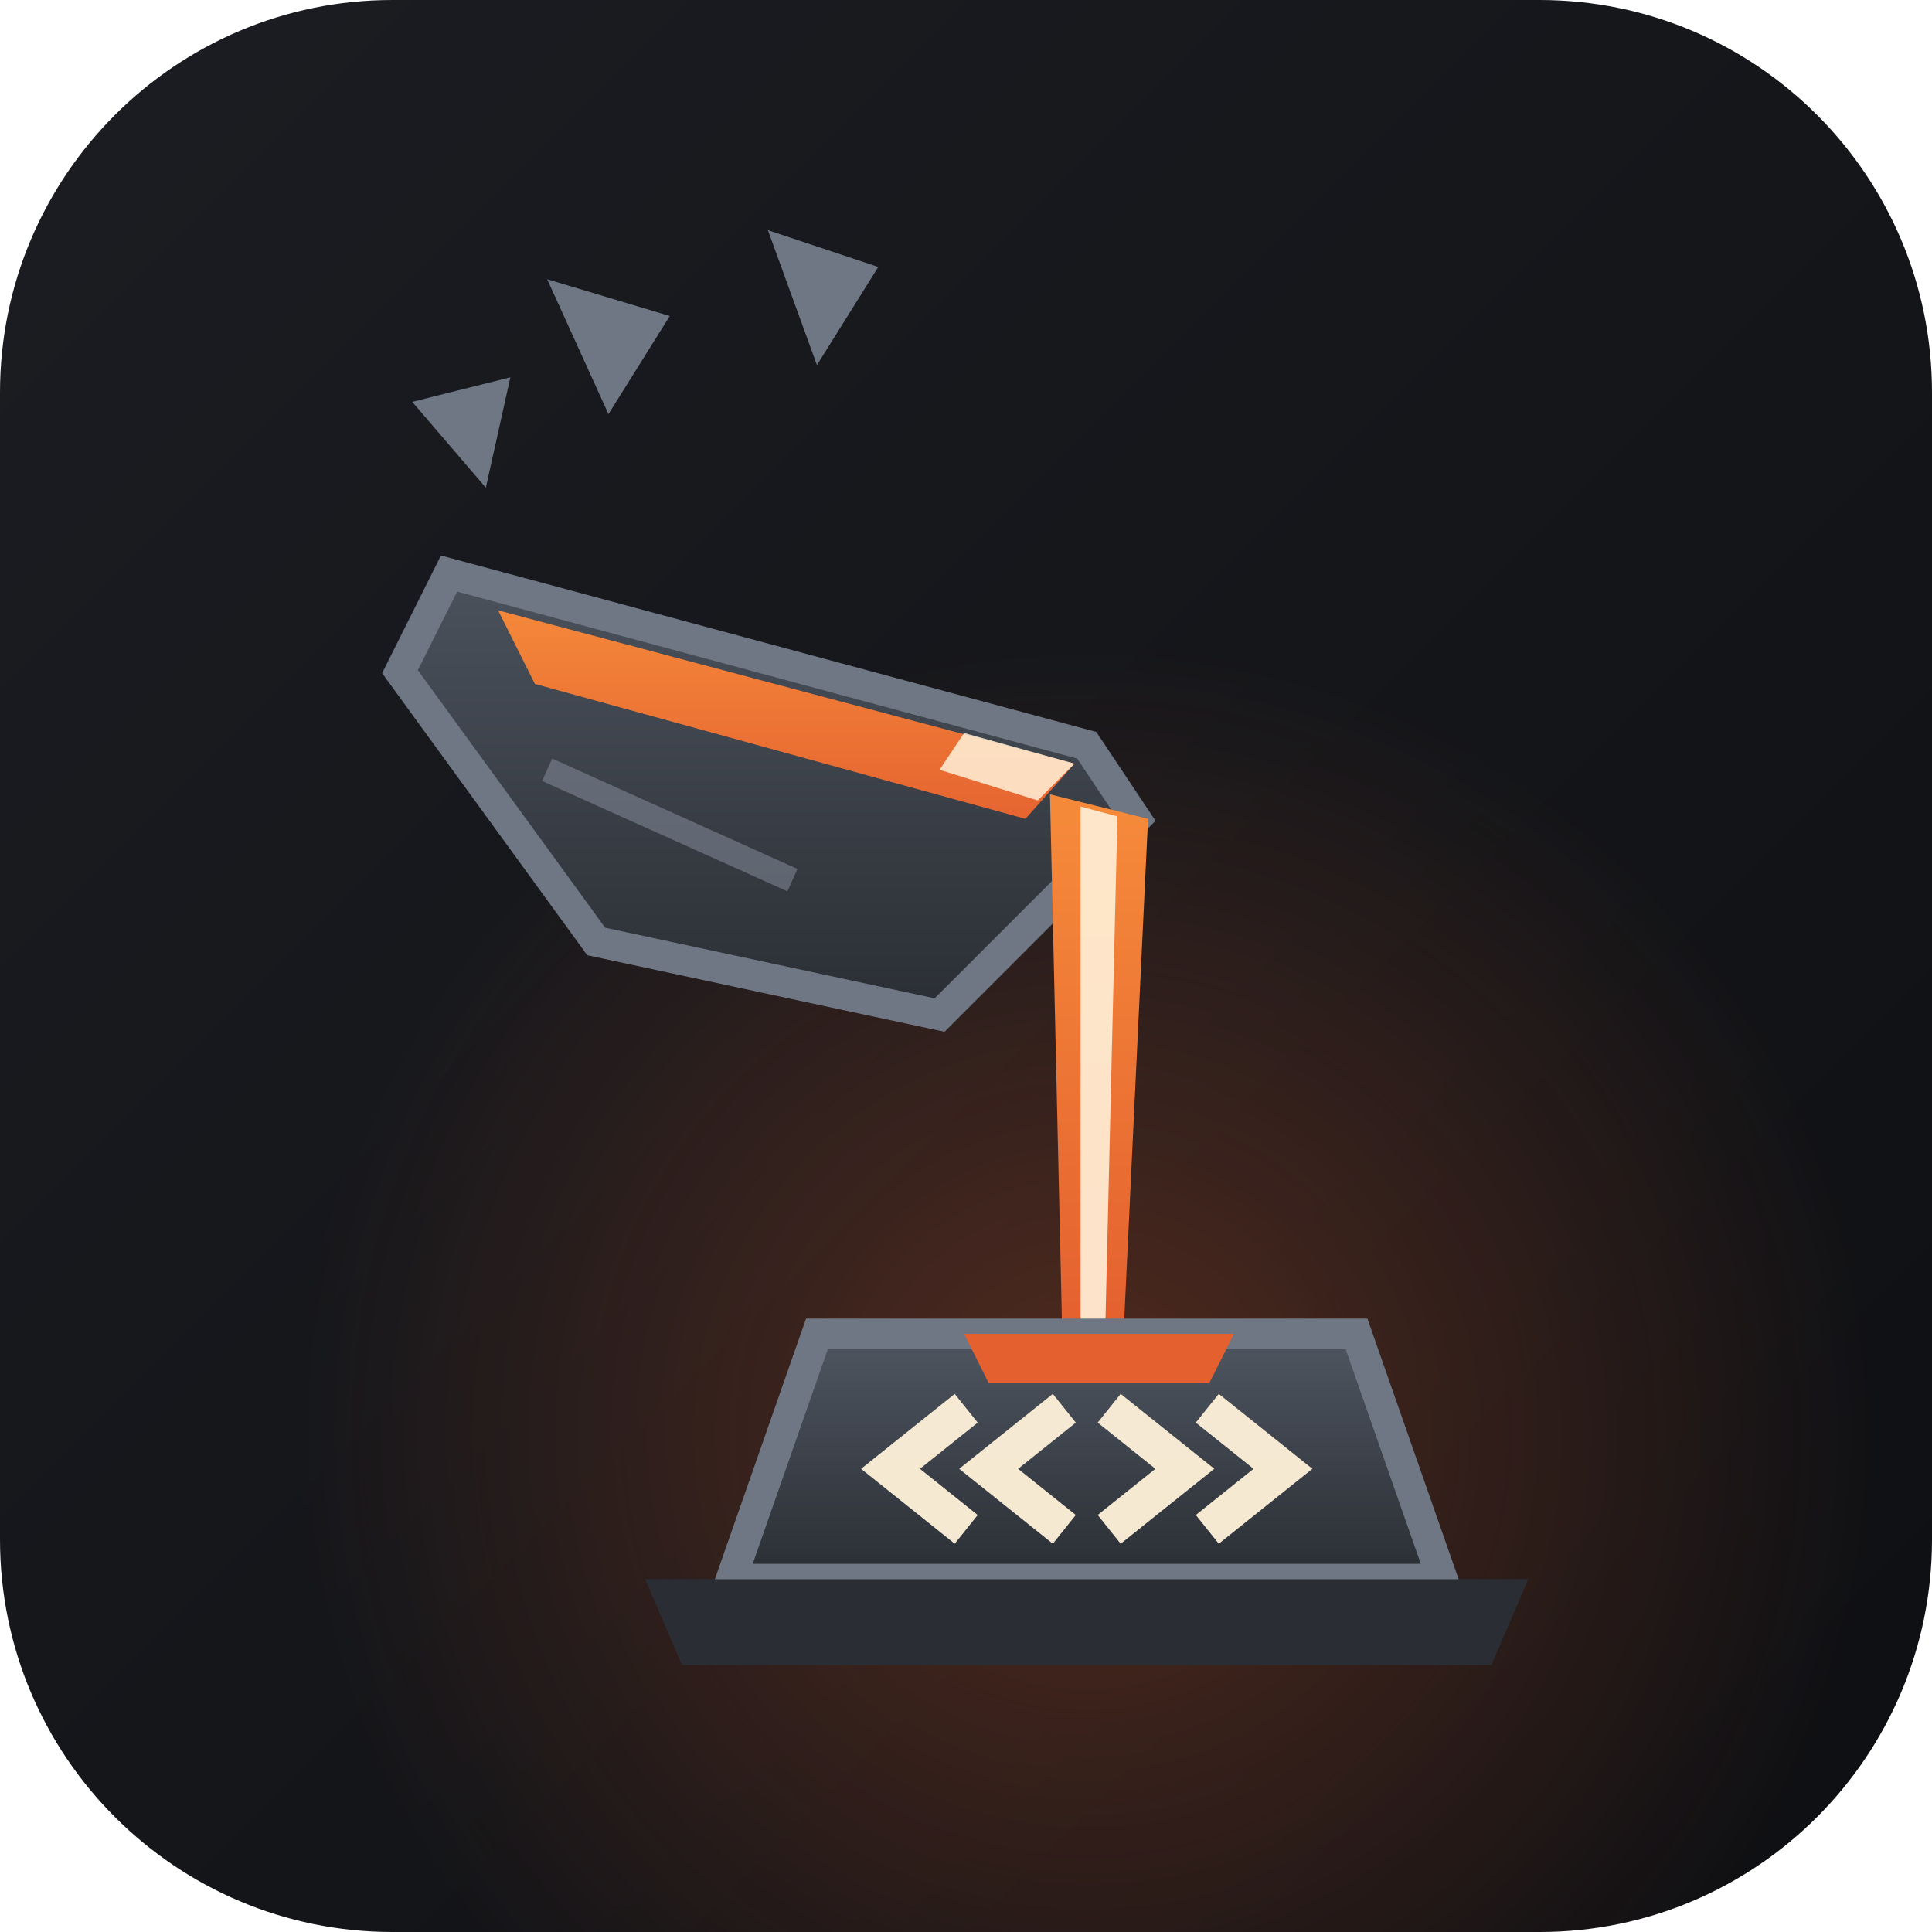
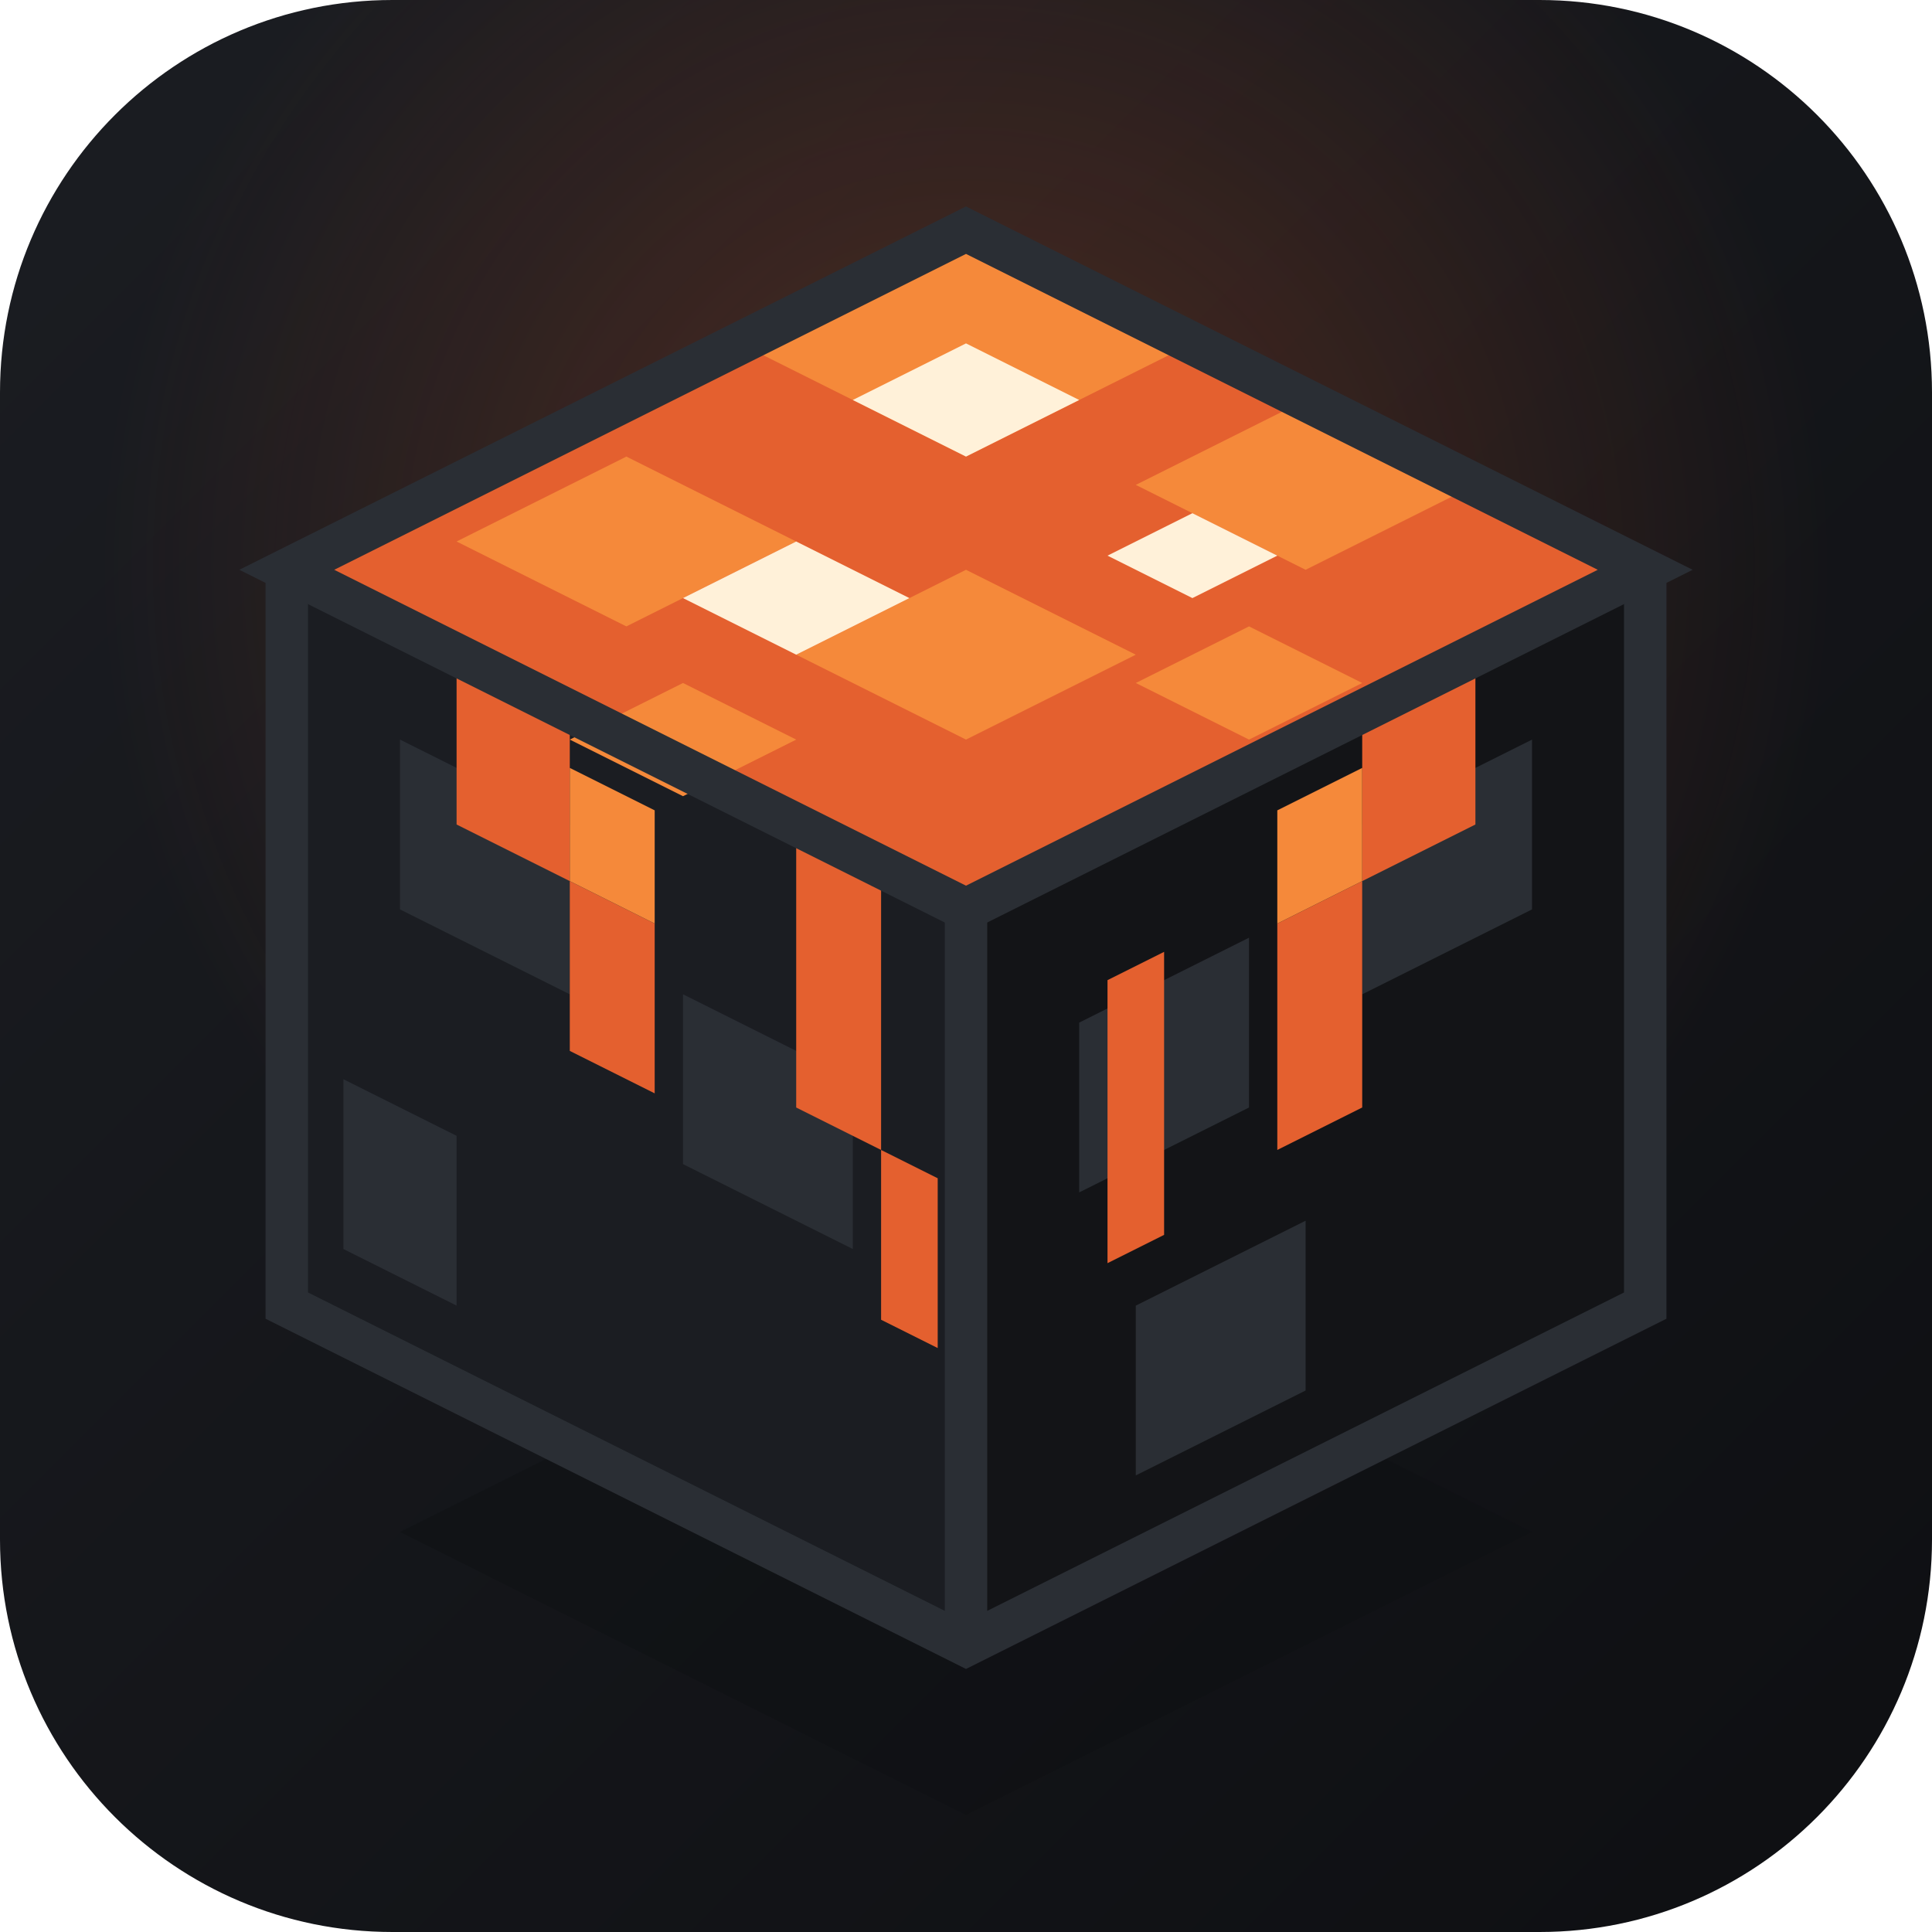
<svg xmlns="http://www.w3.org/2000/svg" viewBox="0 0 512 512" width="512" height="512" role="img" aria-label="smelt">
  <defs>
    <linearGradient id="ground" x1="0" y1="0" x2="512" y2="512" gradientUnits="userSpaceOnUse">
      <stop offset="0" stop-color="#1B1D22" />
      <stop offset="1" stop-color="#0E0F12" />
    </linearGradient>
-     <radialGradient id="glow" cx="288" cy="380" r="210" gradientUnits="userSpaceOnUse">
-       <stop offset="0" stop-color="#E4602F" stop-opacity="0.30" />
+     <radialGradient id="glow" cx="256" cy="150" r="230" gradientUnits="userSpaceOnUse">
+       <stop offset="0" stop-color="#E4602F" stop-opacity="0.28" />
      <stop offset="1" stop-color="#E4602F" stop-opacity="0" />
    </radialGradient>
-     <linearGradient id="icon-iron" x1="20" y1="14" x2="20" y2="34" gradientUnits="userSpaceOnUse">
-       <stop offset="0" stop-color="#4F5661" />
-       <stop offset="1" stop-color="#2A2E34" />
-     </linearGradient>
-     <linearGradient id="icon-melt" x1="20" y1="17" x2="20" y2="27" gradientUnits="userSpaceOnUse">
-       <stop offset="0" stop-color="#F5893A" />
-       <stop offset="1" stop-color="#E4602F" />
-     </linearGradient>
-     <linearGradient id="icon-stream" x1="32.5" y1="26" x2="32.5" y2="47" gradientUnits="userSpaceOnUse">
-       <stop offset="0" stop-color="#F5893A" />
-       <stop offset="1" stop-color="#E4602F" />
-     </linearGradient>
-     <linearGradient id="icon-ingot" x1="32" y1="47" x2="32" y2="57" gradientUnits="userSpaceOnUse">
-       <stop offset="0" stop-color="#4F5661" />
-       <stop offset="1" stop-color="#2A2E34" />
-     </linearGradient>
  </defs>
  <rect width="512" height="512" rx="104" fill="url(#ground)" />
  <rect width="512" height="512" rx="104" fill="url(#glow)" />
-   <g transform="translate(80 48) scale(6.5)">
-     <g fill="#6E7783">
-       <polygon points="10,4 15,5.5 12.5,9.5" />
-       <polygon points="19,2 23.5,3.5 21,7.5" />
-       <polygon points="4.5,9 8.5,8 7.5,12.5" />
+   <g transform="translate(16 16) scale(7.5)">
+     <polygon points="12,52 32,62 52,52 32,42" fill="#0E0F12" opacity="0.45" />
+     <polygon points="8,18 32,30 32,56 8,44" fill="#1B1D22" />
+     <polygon points="32,30 56,18 56,44 32,56" fill="#131417" />
+     <g fill="#2A2E34">
+       <polygon points="12,24 18,27 18,33 12,30" />
+       <polygon points="22,33 28,36 28,42 22,39" />
+       <polygon points="10,36 14,38 14,44 10,42" />
+       <polygon points="36,34 42,31 42,37 36,40" />
+       <polygon points="46,27 52,24 52,30 46,33" />
+       <polygon points="38,44 44,41 44,47 38,50" />
    </g>
-     <polygon points="6,16 32,23 34,26 26,34 12,31 4,20" fill="url(#icon-iron)" stroke="#6E7783" stroke-width="1.25" stroke-linejoin="miter" />
-     <polygon points="8,17.5 31.5,23.75 29.5,26 9.5,20.5" fill="url(#icon-melt)" />
-     <polygon points="27,22.5 31.5,23.75 30,25.25 26,24" fill="#FFF1D9" opacity="0.85" />
-     <polyline points="10,24 20,28.5" fill="none" stroke="#8B94A1" stroke-width="1" opacity="0.5" />
-     <polygon points="30.5,25 34.5,26 33.5,47 31,47" fill="url(#icon-stream)" />
-     <polygon points="31.75,25.5 33.25,25.9 32.75,47 31.75,47" fill="#FFF1D9" opacity="0.9" />
-     <polygon points="21,47 43,47 46.5,57 17.5,57" fill="url(#icon-ingot)" stroke="#6E7783" stroke-width="1.25" stroke-linejoin="miter" />
-     <polygon points="27,47 38,47 37,49 28,49" fill="#E4602F" />
-     <g fill="none" stroke="#FFF1D9" stroke-width="1.5" stroke-linecap="square" opacity="0.95">
-       <polyline points="26.5,50.5 24,52.5 26.5,54.5" />
-       <polyline points="30.5,50.5 28,52.5 30.5,54.5" />
-       <polyline points="37.5,50.5 40,52.5 37.5,54.5" />
-       <polyline points="33.5,50.5 36,52.5 33.5,54.5" />
+     <g fill="#E4602F">
+       <polygon points="14,21 18,23 18,29 14,27" />
+       <polygon points="18,29 21,30.5 21,36.5 18,35" />
+       <polygon points="26,27 29,28.5 29,38.5 26,37" />
+       <polygon points="29,38.5 31,39.5 31,45.5 29,44.5" />
+       <polygon points="50,21 46,23 46,29 50,27" />
+       <polygon points="46,29 43,30.5 43,38.5 46,37" />
+       <polygon points="37,32.5 39,31.5 39,41.5 37,42.5" />
    </g>
-     <polygon points="14,57 50,57 48.5,60.5 15.5,60.5" fill="#2A2E34" />
+     <g fill="#F5893A">
+       <polygon points="18,25 21,26.5 21,30.5 18,29" />
+       <polygon points="46,25 43,26.5 43,30.5 46,29" />
+     </g>
+     <polygon points="32,6 56,18 32,30 8,18" fill="#E4602F" />
+     <g fill="#F5893A">
+       <polygon points="32,6 40,10 32,14 24,10" />
+       <polygon points="44,12 50,15 44,18 38,15" />
+       <polygon points="20,14 26,17 20,20 14,17" />
+       <polygon points="32,18 38,21 32,24 26,21" />
+       <polygon points="42,20 46,22 42,24 38,22" />
+       <polygon points="22,22 26,24 22,26 18,24" />
+     </g>
+     <g fill="#FFF1D9">
+       <polygon points="32,10 36,12 32,14 28,12" />
+       <polygon points="26,17 30,19 26,21 22,19" />
+       <polygon points="40,16 43,17.5 40,19 37,17.5" />
+     </g>
+     <polygon points="32,6 56,18 32,30 8,18" fill="none" stroke="#2A2E34" stroke-width="1.5" stroke-linejoin="miter" />
+     <polyline points="8,18 8,44 32,56 56,44 56,18" fill="none" stroke="#2A2E34" stroke-width="1.5" stroke-linejoin="miter" />
+     <polyline points="32,30 32,56" fill="none" stroke="#2A2E34" stroke-width="1.5" />
  </g>
</svg>
